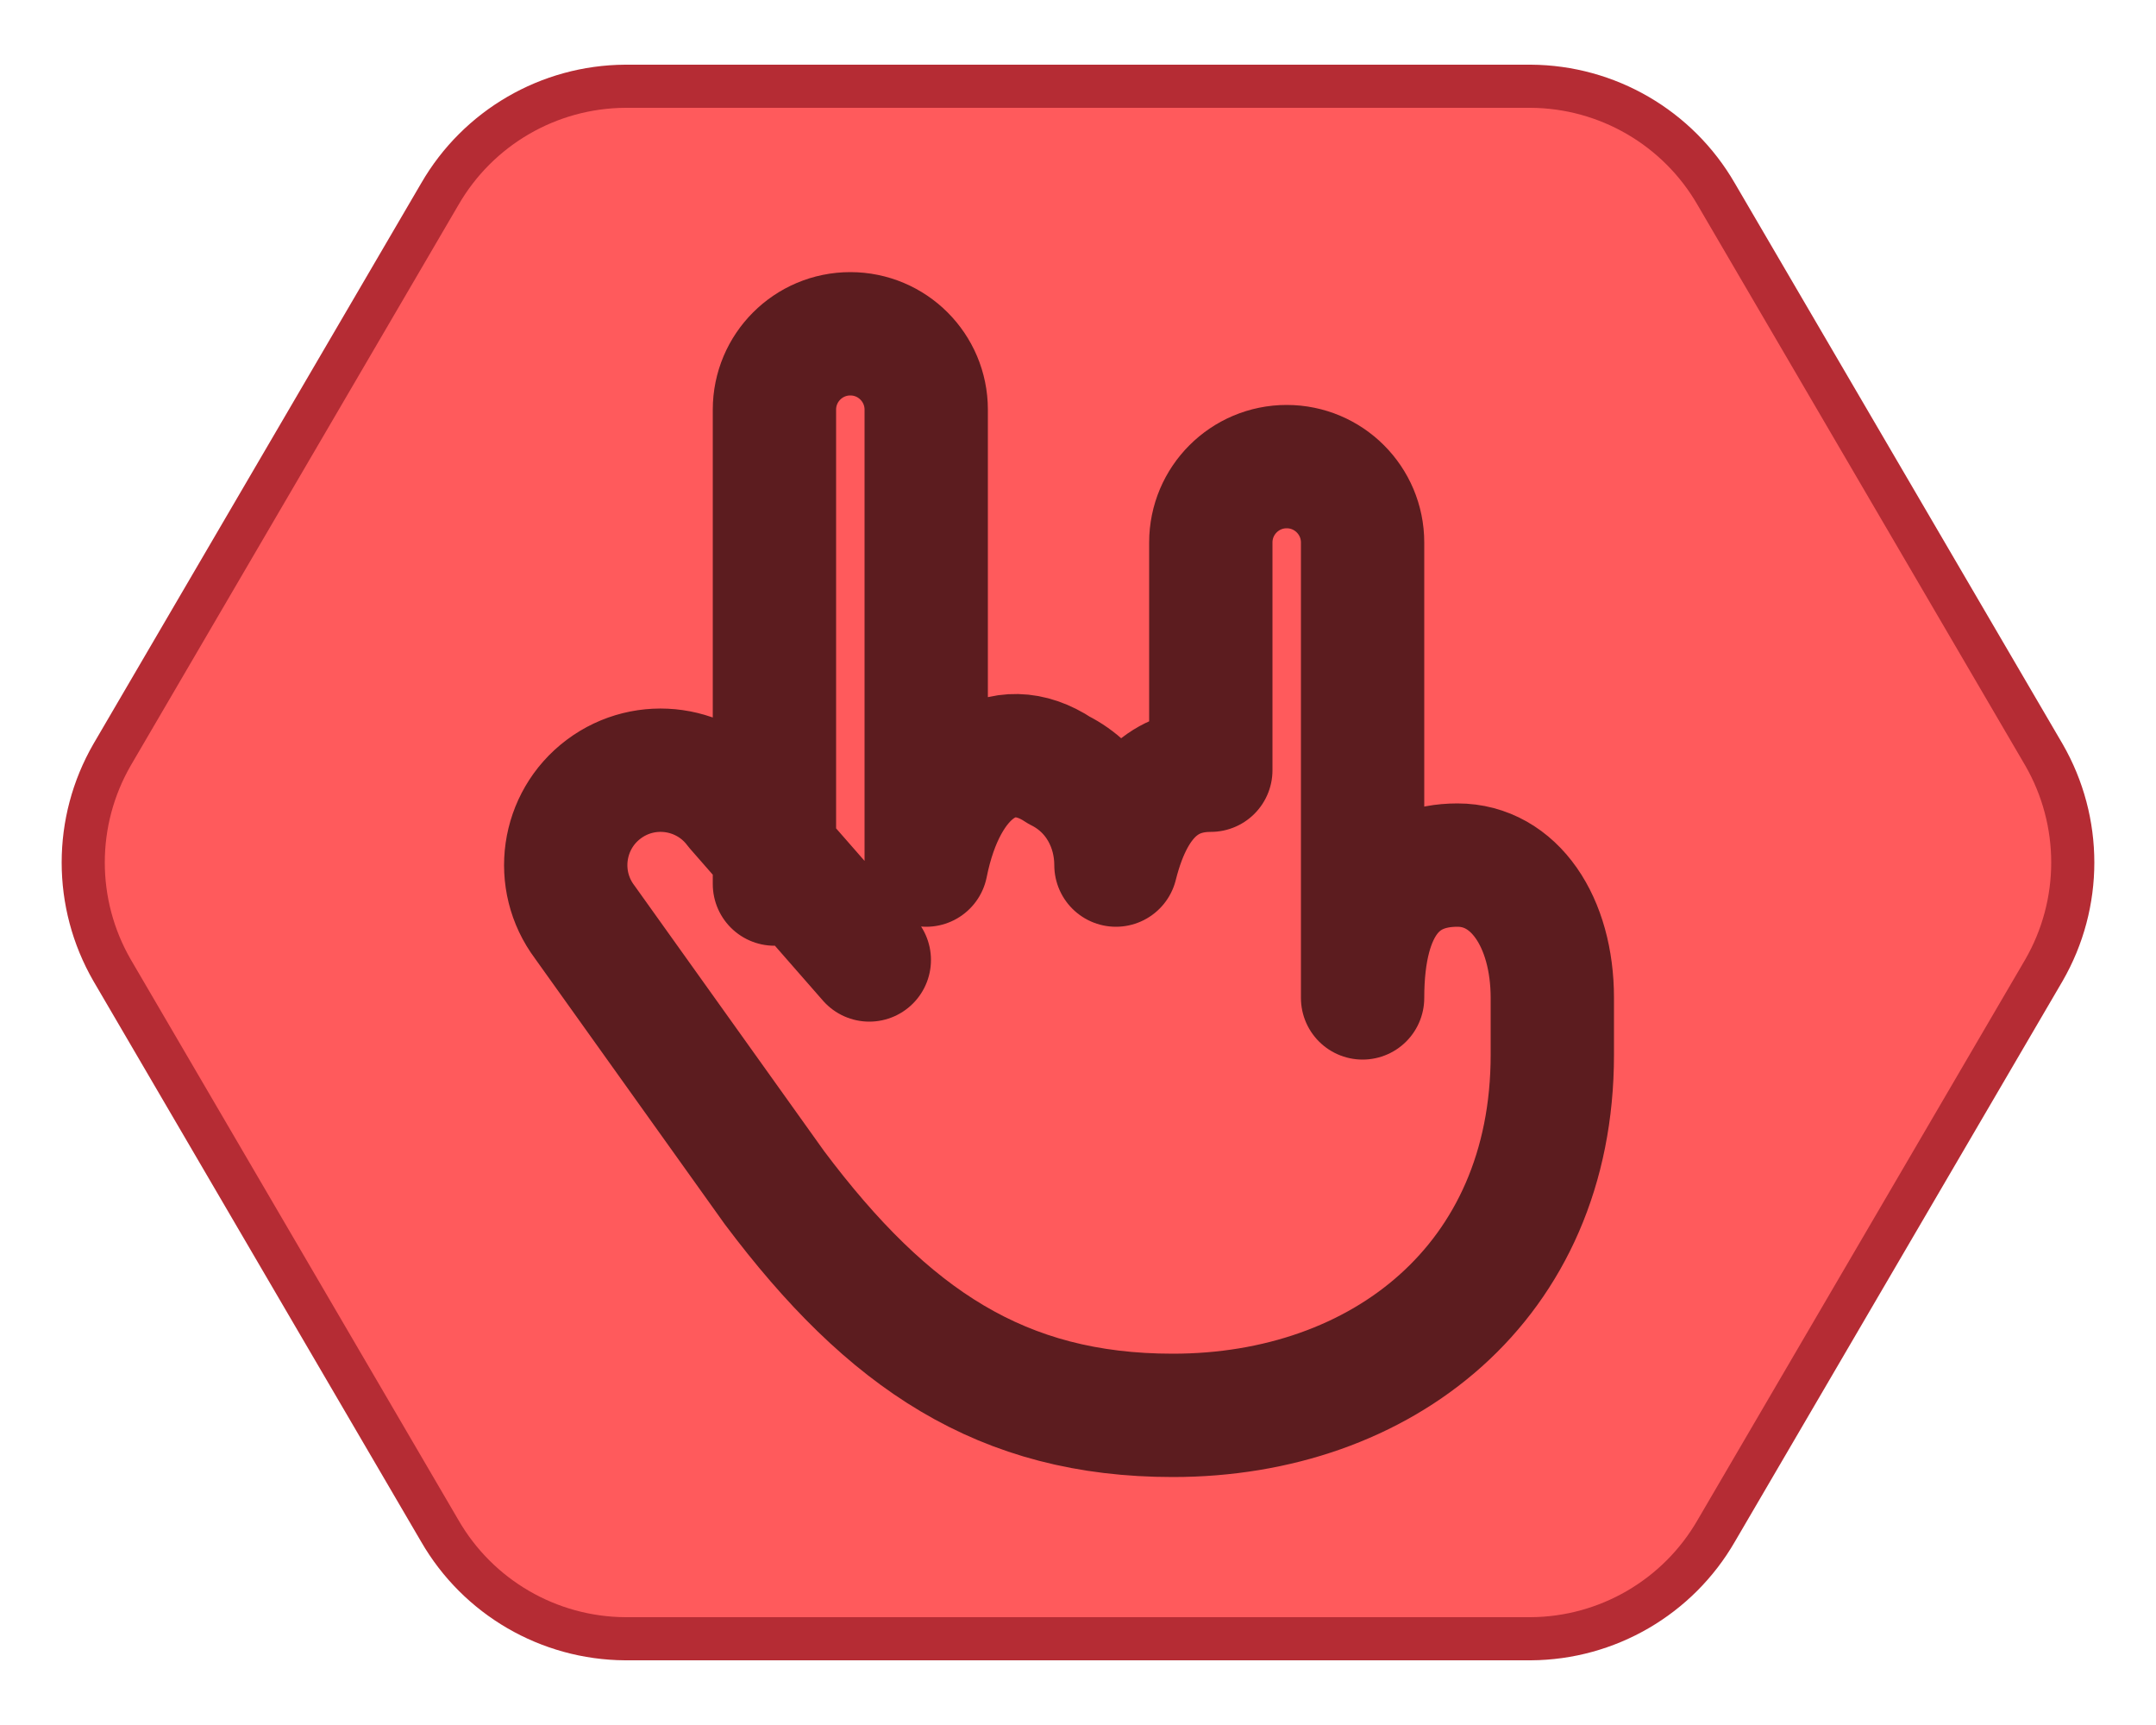
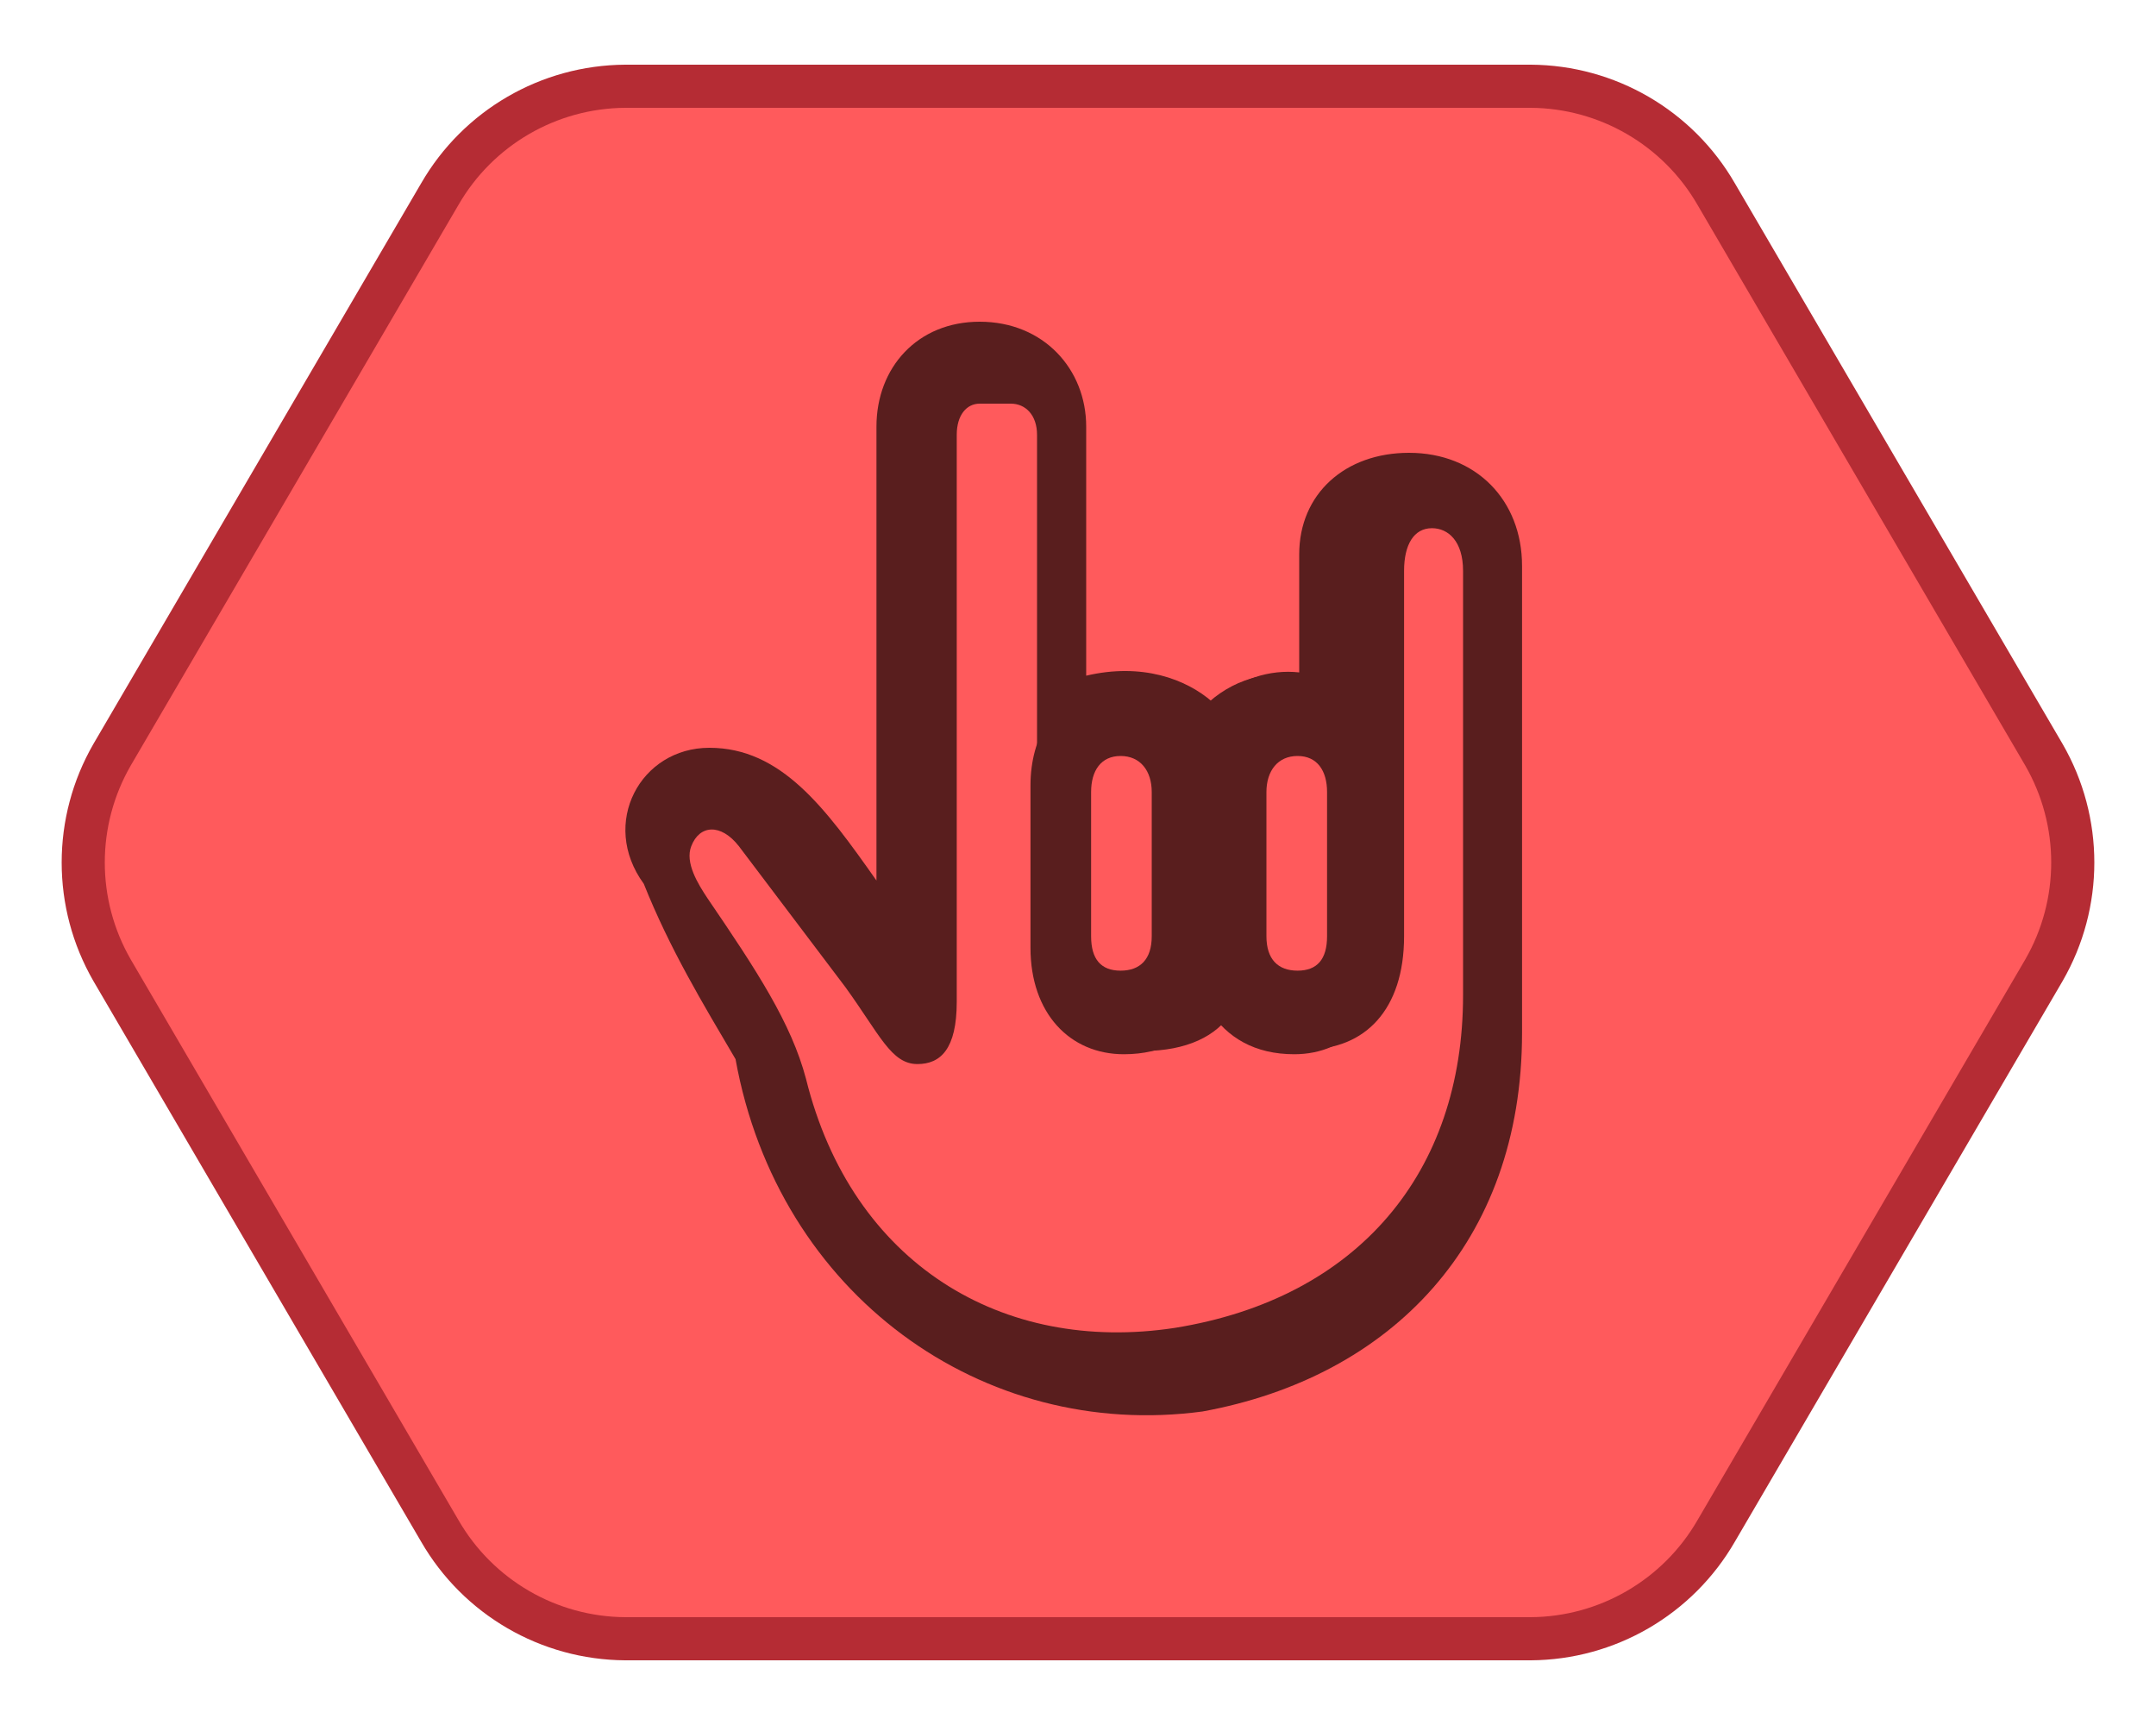
<svg xmlns="http://www.w3.org/2000/svg" viewBox="0 0 50 40" aria-hidden="true">
  <path d="M14.5 2h21a5 5 0 0 1 4.3 2.5l7.6 13a5 5 0 0 1 0 5l-7.6 13a5 5 0 0 1-4.3 2.5h-21a5 5 0 0 1-4.3-2.5l-7.6-13a5 5 0 0 1 0-5l7.6-13A5 5 0 0 1 14.5 2Z" fill="#ff5a5c" stroke="#b52c34" stroke-width="1" />
-   <g transform="translate(25 20.5) scale(.44) translate(-60 -41)" fill="none" stroke="#5c1c1f" stroke-width="6.5" stroke-linecap="round" stroke-linejoin="round">
-     <path d="M44 41V16a4 4 0 0 1 8 0v24c1-5 4-7 7-5 2 1 3 3 3 5 1-4 3-5 5-5V23a4 4 0 0 1 8 0v24c0-5 2-7 5-7 3 0 5 3 5 7v3c0 12-9 19-20 19-9 0-15-4-21-12l-10-14a5 5 0 0 1 8-6l7 8" />
+   <g transform="translate(1.25 3.28) scale(.38)">
+     <path fill="#591e1e" d="M56.5 11c3.9 0 6.5 2.9 6.5 6.4v15.2c3.4-.8 6.1.2 7.7 1.6 1.6-1.4 3.5-2 5.3-1.8v-7.2c0-3.7 2.8-6.2 6.7-6.2 4.1 0 6.9 2.9 6.9 6.9v28.5c0 12.8-8 21-19.5 23.1C56.7 79.3 44.2 70.4 41.6 56c-2-3.4-4-6.7-5.6-10.7-2.7-3.7-.2-8.3 4-8.3 4.4 0 7.1 3.7 10.2 8.1V17.4c0-3.6 2.5-6.4 6.3-6.4Z" />
+     <path fill="#ff5a5c" d="M56.5 16c-.8 0-1.4.7-1.4 1.9v34.6c0 2.9-1 3.8-2.4 3.8-1.6 0-2.3-1.8-4.4-4.7l-6.5-8.6c-1.1-1.4-2.4-1.3-2.9 0-.4 1 .4 2.3 1 3.2 3 4.4 5.1 7.6 6 11 2.8 11.3 12 16.8 22.5 15.2 11.2-1.8 17.6-9.5 17.6-20.3V26.2c0-1.8-.9-2.6-1.9-2.6-1.1 0-1.7 1-1.7 2.6v22.3c0 4.5-2.4 6.9-5.9 6.9-2.1 0-3.9-1-4.6-2.3-.9 1.5-2.8 2.4-5.4 2.4-4.3 0-6.5-2.5-6.5-6.7V17.9c0-1.2-.7-1.9-1.6-1.9Z" />
+     <path fill="#591e1e" d="M63.5 33c2.9-1 5.3-.3 7 1.2 1.7-1.5 4.1-2.2 6.7-1.2 2.5 1 4.1 3.3 4.1 6.3v9.9c0 4-2.3 6.5-5.6 6.5-2.4 0-4.1-1-5.2-2.7-1 1.7-2.8 2.7-5.2 2.7-3.3 0-5.7-2.5-5.7-6.5v-9.9c0-3 1.5-5.3 3.9-6.3Z" />
+     <path fill="#ff5a5c" d="M65.1 37.5c-1.2 0-1.8.9-1.8 2.2v8.8c0 1.4.6 2.1 1.8 2.1 1.2 0 1.9-.7 1.9-2.1v-8.8c0-1.3-.7-2.2-1.9-2.2Zm10.8 0c-1.2 0-1.9.9-1.9 2.2v8.8c0 1.4.7 2.1 1.9 2.1 1.2 0 1.8-.7 1.8-2.1v-8.8c0-1.3-.6-2.2-1.8-2.2Z" />
  </g>
</svg>
